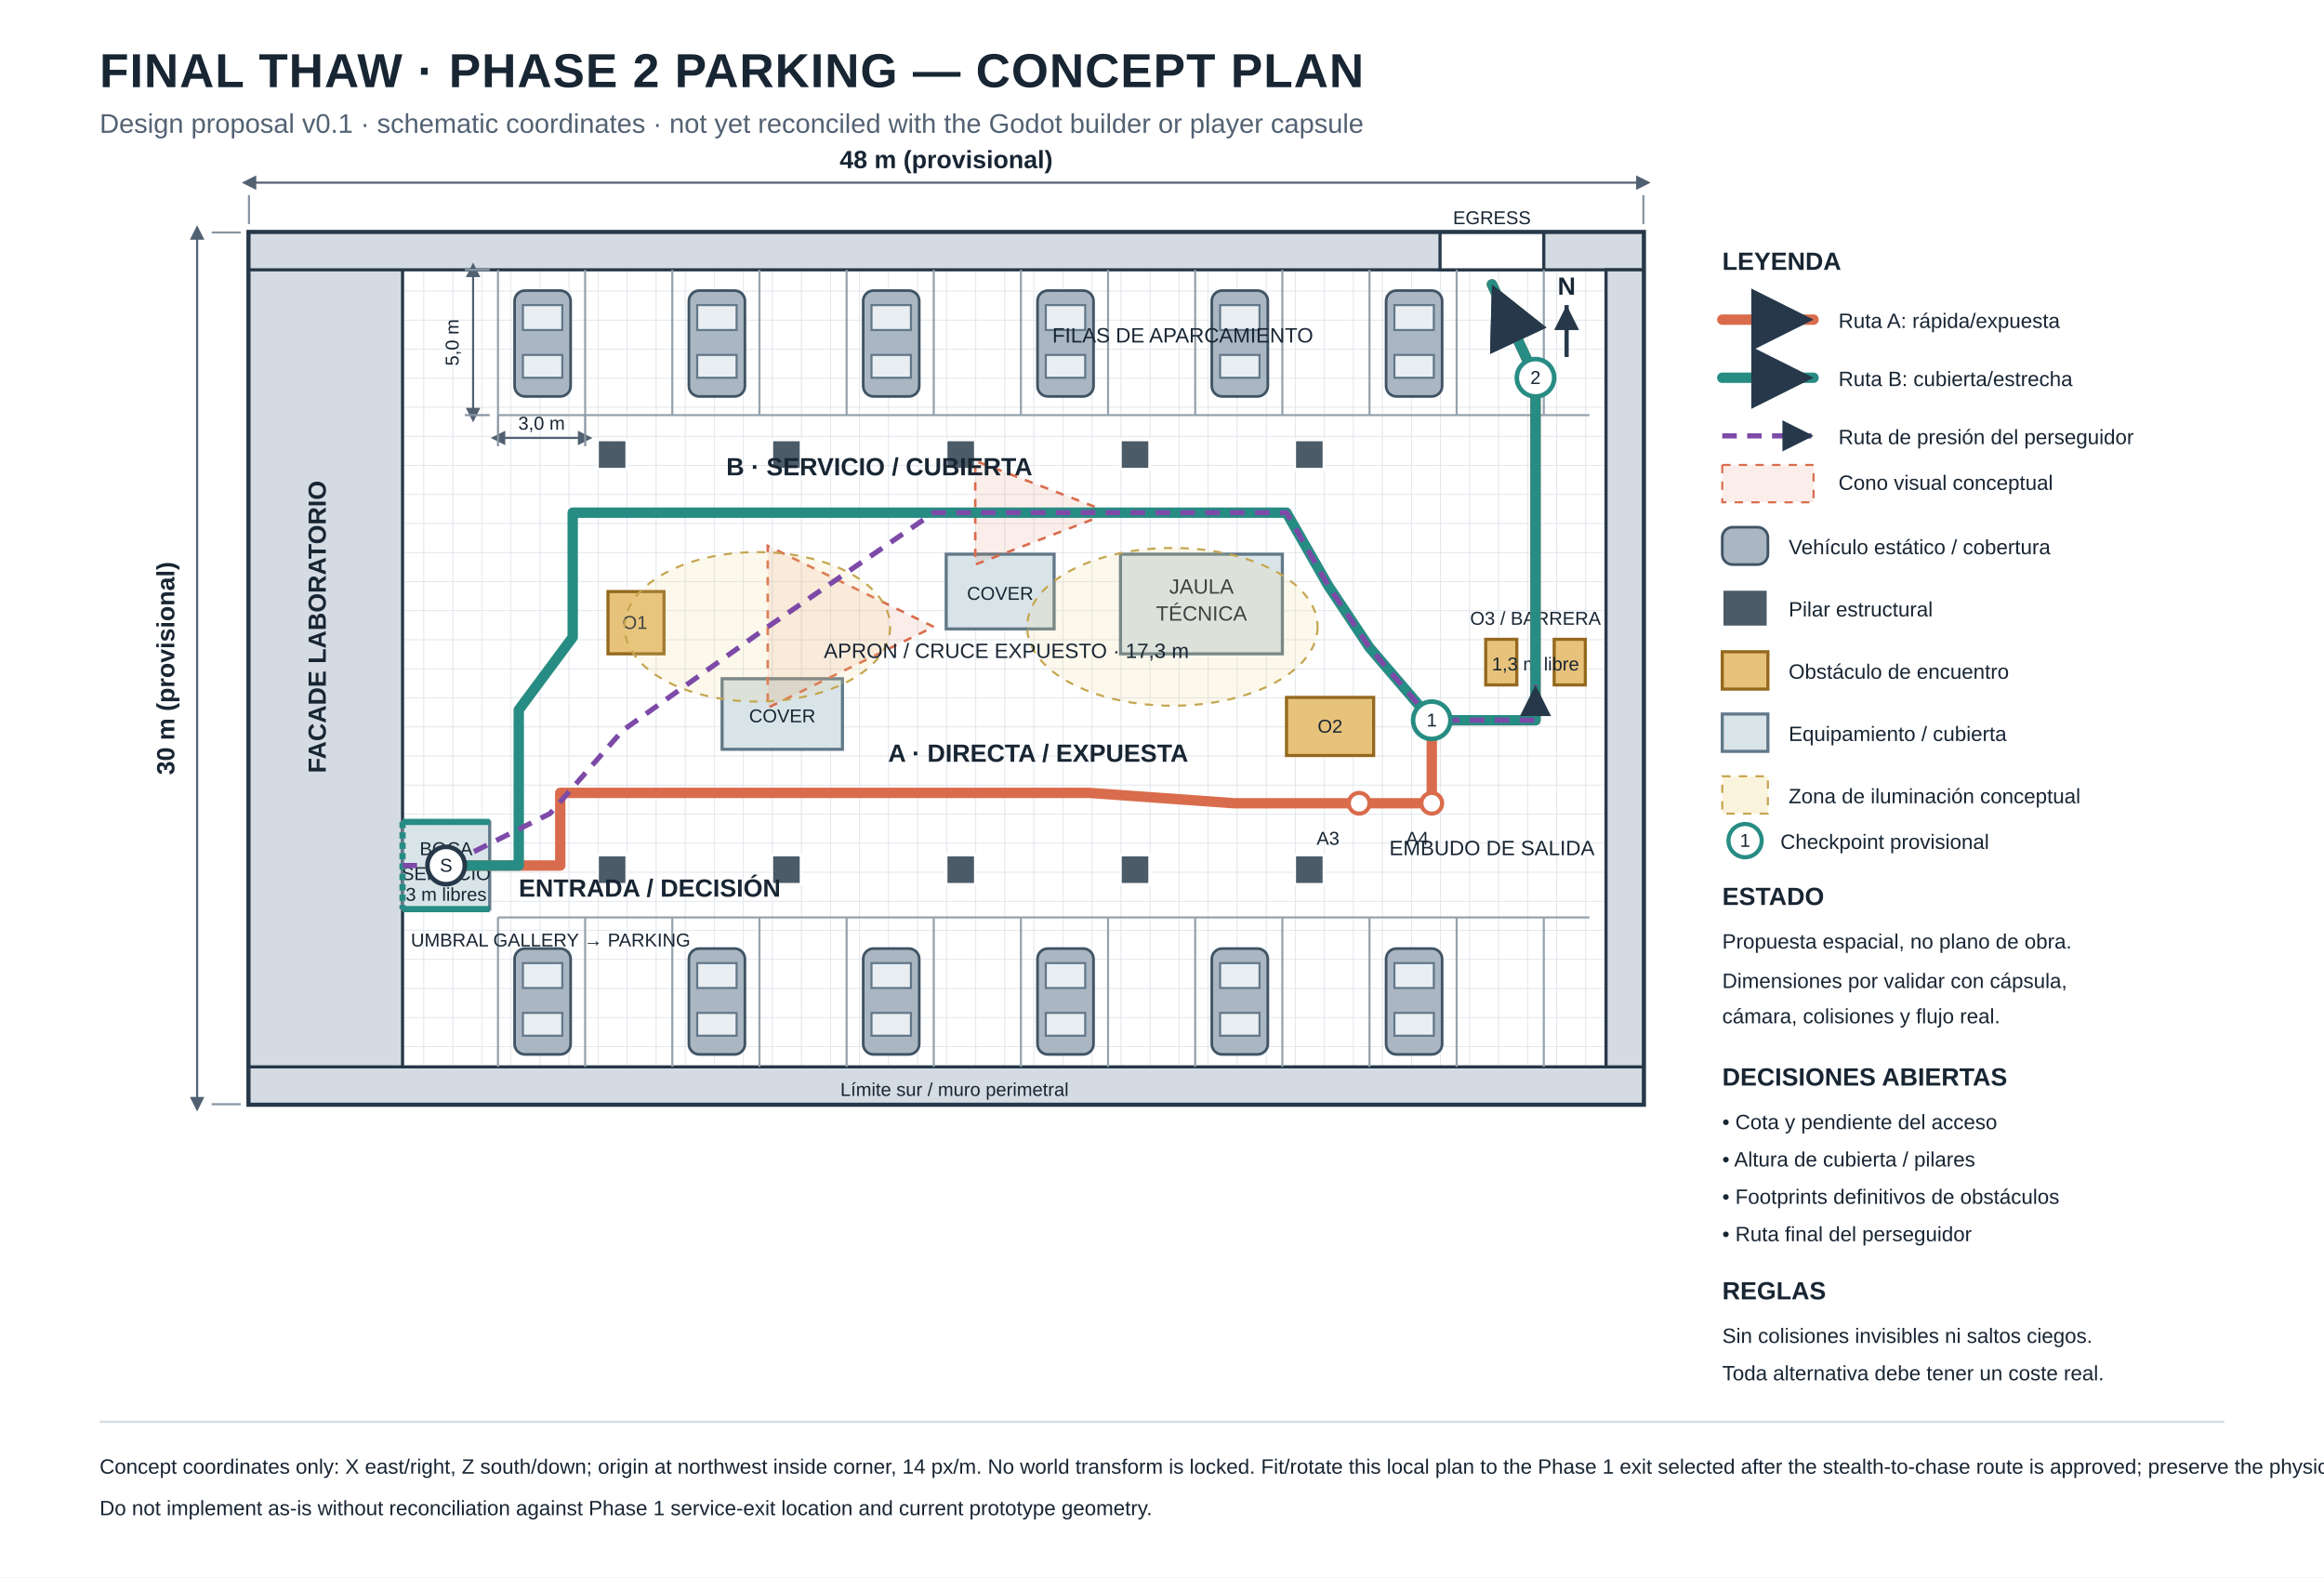
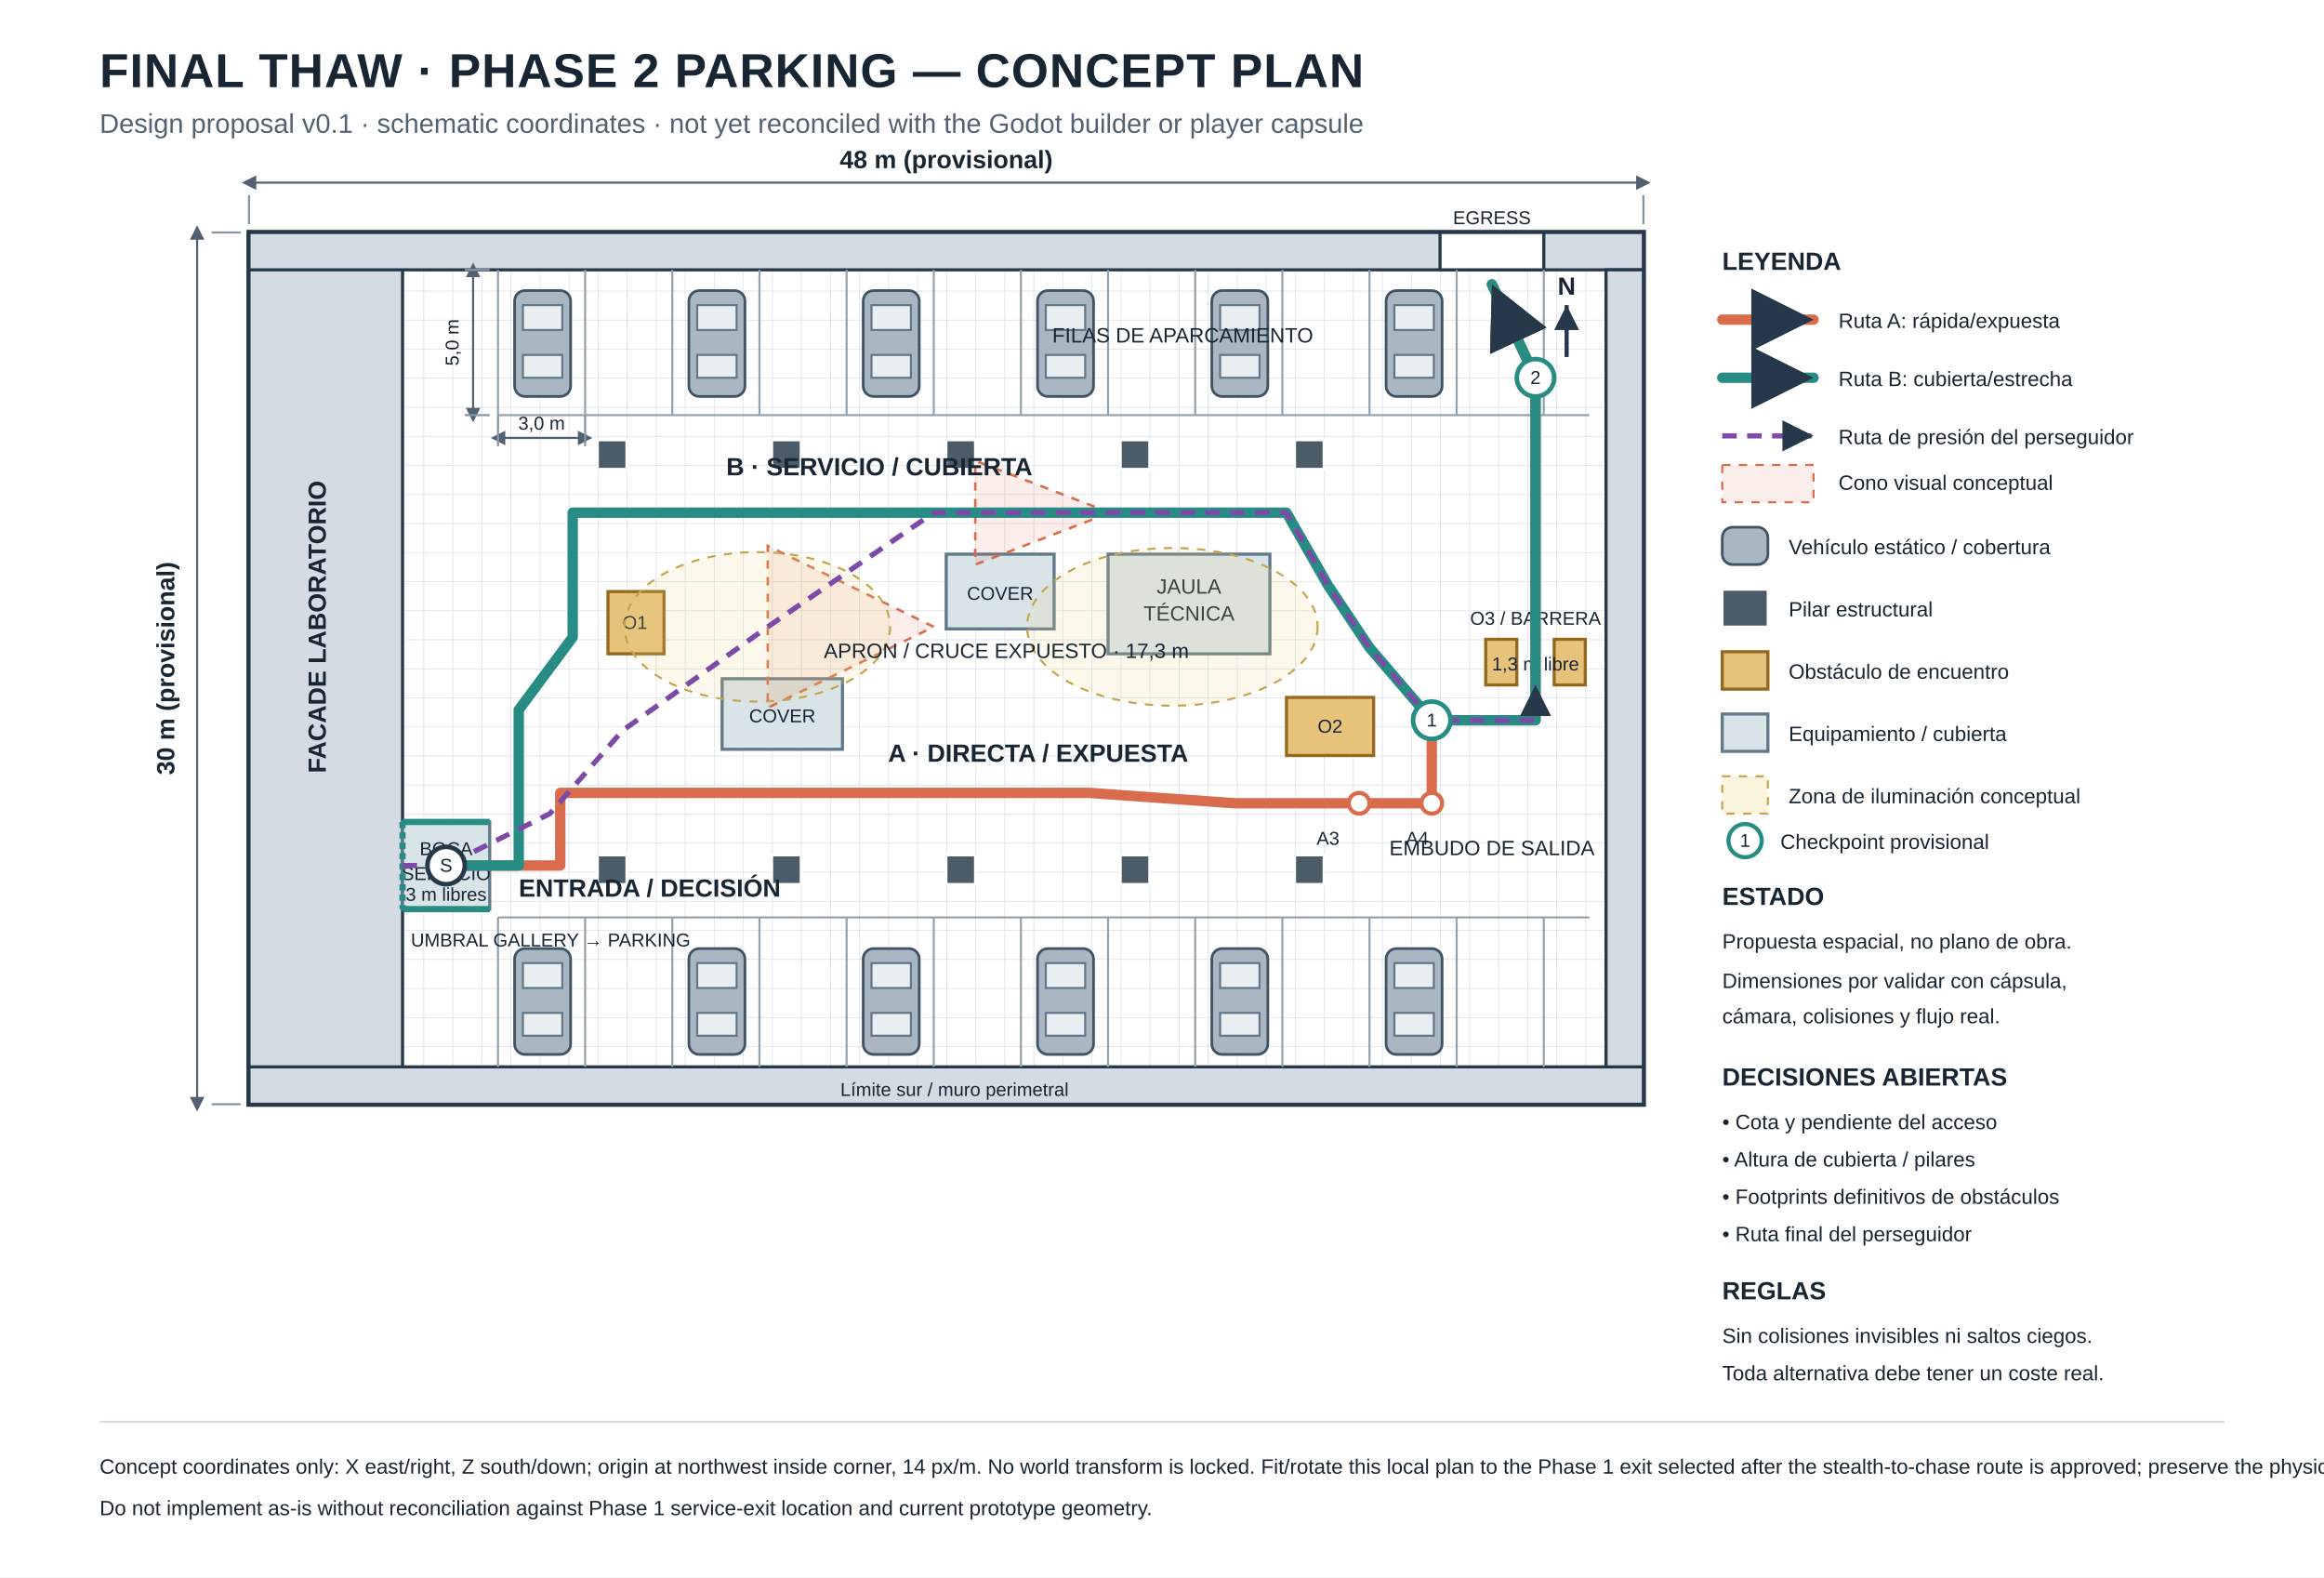
<svg xmlns="http://www.w3.org/2000/svg" width="1120" height="760" viewBox="0 0 1120 760">
  <defs>
    <pattern id="grid" width="14" height="14" patternUnits="userSpaceOnUse">
      <path d="M14 0H0V14" fill="none" stroke="#dce2e8" stroke-width="0.7" />
    </pattern>
    <marker id="arrow" markerWidth="8" markerHeight="8" refX="6" refY="3" orient="auto">
      <path d="M0,0 L6,3 L0,6 Z" fill="#263849" />
    </marker>
    <marker id="dim" markerWidth="7" markerHeight="7" refX="3.5" refY="3.5" orient="auto-start-reverse">
      <path d="M0,0 L7,3.5 L0,7 Z" fill="#526171" />
    </marker>
    <style>
      text{font-family:Arial,Helvetica,sans-serif;fill:#182533}
      .title{font-size:23px;font-weight:700;letter-spacing:.5px}
      .subtitle{font-size:13px;fill:#536273}
      .label{font-size:12px;font-weight:600}
      .small{font-size:10px}
      .tiny{font-size:9px}
      .boundary{fill:#f5f6f7;stroke:#263849;stroke-width:3}
      .wall{fill:#d4dbe2;stroke:#263849;stroke-width:1.5}
      .service{fill:#d9e4e9;stroke:#617988;stroke-width:1.5}
      .car{fill:#aab7c2;stroke:#405465;stroke-width:1.3;rx:5}
      .carGlass{fill:#e8eef2;stroke:#627789;stroke-width:1}
      .column{fill:#4b5b68;stroke:#fff;stroke-width:1.2}
      .obstacle{fill:#e7c27a;stroke:#94691e;stroke-width:1.5}
      .routeA{fill:none;stroke:#d96c4c;stroke-width:5;stroke-linecap:round;stroke-linejoin:round;marker-end:url(#arrow)}
      .routeB{fill:none;stroke:#278c83;stroke-width:5;stroke-linecap:round;stroke-linejoin:round;marker-end:url(#arrow)}
      .threat{fill:none;stroke:#7d4aa8;stroke-width:2.5;stroke-dasharray:7 5;marker-end:url(#arrow)}
      .dimline{stroke:#526171;stroke-width:1;marker-start:url(#dim);marker-end:url(#dim)}
      .thin{stroke:#8795a3;stroke-width:1;fill:none}
    </style>
  </defs>
  <rect width="1120" height="760" fill="#ffffff" />
  <text x="48" y="42" class="title">FINAL THAW · PHASE 2 PARKING — CONCEPT PLAN</text>
  <text x="48" y="64" class="subtitle">Design proposal v0.1 · schematic coordinates · not yet reconciled with the Godot builder or player capsule</text>
  <g transform="translate(120 112)">
    <rect x="0" y="0" width="672" height="420" fill="url(#grid)" stroke="#263849" stroke-width="2.5" />
    <line x1="0" y1="-24" x2="672" y2="-24" class="dimline" />
    <line x1="0" y1="-18" x2="0" y2="-4" class="thin" />
    <line x1="672" y1="-18" x2="672" y2="-4" class="thin" />
    <text x="336" y="-31" class="label" text-anchor="middle">48 m (provisional)</text>
    <line x1="-25" y1="0" x2="-25" y2="420" class="dimline" />
    <line x1="-18" y1="0" x2="-4" y2="0" class="thin" />
    <line x1="-18" y1="420" x2="-4" y2="420" class="thin" />
    <text x="-36" y="210" class="label" text-anchor="middle" transform="rotate(-90 -36 210)">30 m (provisional)</text>
    <rect x="0" y="0" width="74" height="420" class="wall" />
    <text x="37" y="190" class="label" text-anchor="middle" transform="rotate(-90 37 190)">FACADE LABORATORIO</text>
    <rect x="74" y="284" width="42" height="42" class="service" />
    <text x="95" y="300" class="tiny" text-anchor="middle">BOCA</text>
    <text x="95" y="312" class="tiny" text-anchor="middle">SERVICIO</text>
    <path d="M74 284 H116 M74 326 H116" stroke="#278c83" stroke-width="3" />
    <path d="M74 284 V326" stroke="#278c83" stroke-width="3" stroke-dasharray="3 2" />
    <text x="95" y="322" class="tiny" text-anchor="middle">3 m libres</text>
    <rect x="0" y="0" width="672" height="18" class="wall" />
    <rect x="574" y="0" width="50" height="18" fill="#ffffff" stroke="#263849" stroke-width="1.5" />
    <text x="599" y="-4" class="tiny" text-anchor="middle">EGRESS</text>
    <rect x="654" y="18" width="18" height="402" class="wall" />
    <rect x="0" y="402" width="672" height="18" class="wall" />
    <g stroke="#94a2ad" stroke-width="1" fill="none">
      <path d="M120 18V88 M162 18V88 M204 18V88 M246 18V88 M288 18V88 M330 18V88 M372 18V88 M414 18V88 M456 18V88 M498 18V88 M540 18V88 M582 18V88 M624 18V88" />
      <path d="M120 88H646" />
      <path d="M120 330V402 M162 330V402 M204 330V402 M246 330V402 M288 330V402 M330 330V402 M372 330V402 M414 330V402 M456 330V402 M498 330V402 M540 330V402 M582 330V402 M624 330V402" />
      <path d="M120 330H646" />
    </g>
    <line x1="120" y1="99" x2="162" y2="99" class="dimline" />
    <line x1="120" y1="88" x2="120" y2="103" class="thin" />
    <line x1="162" y1="88" x2="162" y2="103" class="thin" />
    <text x="141" y="95" class="tiny" text-anchor="middle">3,0 m</text>
    <line x1="108" y1="18" x2="108" y2="88" class="dimline" />
    <line x1="104" y1="18" x2="116" y2="18" class="thin" />
    <line x1="104" y1="88" x2="116" y2="88" class="thin" />
    <text x="101" y="53" class="tiny" text-anchor="middle" transform="rotate(-90 101 53)">5,0 m</text>
    <g>
      <g transform="translate(128 28)">
        <rect class="car" width="27" height="51" />
        <rect class="carGlass" x="4" y="7" width="19" height="12" />
        <rect class="carGlass" x="4" y="31" width="19" height="11" />
      </g>
      <g transform="translate(212 28)">
        <rect class="car" width="27" height="51" />
        <rect class="carGlass" x="4" y="7" width="19" height="12" />
        <rect class="carGlass" x="4" y="31" width="19" height="11" />
      </g>
      <g transform="translate(296 28)">
        <rect class="car" width="27" height="51" />
        <rect class="carGlass" x="4" y="7" width="19" height="12" />
        <rect class="carGlass" x="4" y="31" width="19" height="11" />
      </g>
      <g transform="translate(380 28)">
        <rect class="car" width="27" height="51" />
        <rect class="carGlass" x="4" y="7" width="19" height="12" />
        <rect class="carGlass" x="4" y="31" width="19" height="11" />
      </g>
      <g transform="translate(464 28)">
        <rect class="car" width="27" height="51" />
        <rect class="carGlass" x="4" y="7" width="19" height="12" />
        <rect class="carGlass" x="4" y="31" width="19" height="11" />
      </g>
      <g transform="translate(548 28)">
        <rect class="car" width="27" height="51" />
        <rect class="carGlass" x="4" y="7" width="19" height="12" />
        <rect class="carGlass" x="4" y="31" width="19" height="11" />
      </g>
      <g transform="translate(128 345)">
        <rect class="car" width="27" height="51" />
        <rect class="carGlass" x="4" y="7" width="19" height="12" />
        <rect class="carGlass" x="4" y="31" width="19" height="11" />
      </g>
      <g transform="translate(212 345)">
        <rect class="car" width="27" height="51" />
        <rect class="carGlass" x="4" y="7" width="19" height="12" />
        <rect class="carGlass" x="4" y="31" width="19" height="11" />
      </g>
      <g transform="translate(296 345)">
        <rect class="car" width="27" height="51" />
        <rect class="carGlass" x="4" y="7" width="19" height="12" />
        <rect class="carGlass" x="4" y="31" width="19" height="11" />
      </g>
      <g transform="translate(380 345)">
        <rect class="car" width="27" height="51" />
        <rect class="carGlass" x="4" y="7" width="19" height="12" />
        <rect class="carGlass" x="4" y="31" width="19" height="11" />
      </g>
      <g transform="translate(464 345)">
        <rect class="car" width="27" height="51" />
        <rect class="carGlass" x="4" y="7" width="19" height="12" />
        <rect class="carGlass" x="4" y="31" width="19" height="11" />
      </g>
      <g transform="translate(548 345)">
        <rect class="car" width="27" height="51" />
        <rect class="carGlass" x="4" y="7" width="19" height="12" />
        <rect class="carGlass" x="4" y="31" width="19" height="11" />
      </g>
    </g>
    <g>
      <rect x="168" y="100" width="14" height="14" class="column" />
      <rect x="252" y="100" width="14" height="14" class="column" />
      <rect x="336" y="100" width="14" height="14" class="column" />
      <rect x="420" y="100" width="14" height="14" class="column" />
      <rect x="504" y="100" width="14" height="14" class="column" />
      <rect x="168" y="300" width="14" height="14" class="column" />
      <rect x="252" y="300" width="14" height="14" class="column" />
      <rect x="336" y="300" width="14" height="14" class="column" />
      <rect x="420" y="300" width="14" height="14" class="column" />
      <rect x="504" y="300" width="14" height="14" class="column" />
    </g>
-     <rect x="420" y="155" width="78" height="48" class="service" />
-     <text x="459" y="174" class="small" text-anchor="middle">JAULA</text>
-     <text x="459" y="187" class="small" text-anchor="middle">TÉCNICA</text>
+     <rect x="414" y="155" width="78" height="48" class="service" />
+     <text x="453" y="174" class="small" text-anchor="middle">JAULA</text>
+     <text x="453" y="187" class="small" text-anchor="middle">TÉCNICA</text>
    <rect x="596" y="196" width="15" height="22" class="obstacle" />
    <rect x="629" y="196" width="15" height="22" class="obstacle" />
    <text x="620" y="189" class="tiny" text-anchor="middle">O3 / BARRERA</text>
    <text x="620" y="211" class="tiny" text-anchor="middle">1,3 m libre</text>
    <rect x="500" y="224" width="42" height="28" class="obstacle" />
    <text x="521" y="241" class="tiny" text-anchor="middle">O2</text>
    <rect x="228" y="215" width="58" height="34" class="service" />
    <text x="257" y="236" class="tiny" text-anchor="middle">COVER</text>
    <rect x="336" y="155" width="52" height="36" class="service" />
    <text x="362" y="177" class="tiny" text-anchor="middle">COVER</text>
    <rect x="173" y="173" width="27" height="30" class="obstacle" />
    <text x="186" y="191" class="tiny" text-anchor="middle">O1</text>
    <path d="M330 190 L250 151 L250 229 Z" fill="#d96c4c" fill-opacity=".12" stroke="#d96c4c" stroke-width="1.2" stroke-dasharray="4 4" />
    <path d="M415 135 L350 110 L350 160 Z" fill="#d96c4c" fill-opacity=".12" stroke="#d96c4c" stroke-width="1.2" stroke-dasharray="4 4" />
    <ellipse cx="245" cy="190" rx="64" ry="36" fill="#f0d88b" fill-opacity=".17" stroke="#c5a54f" stroke-width="1" stroke-dasharray="4 4" />
    <ellipse cx="445" cy="190" rx="70" ry="38" fill="#f0d88b" fill-opacity=".17" stroke="#c5a54f" stroke-width="1" stroke-dasharray="4 4" />
    <path d="M95 305 L130 305 L150 305 L150 270 L200 270 L270 270 L320 270 L405 270 L475 275 L535 275 L570 275 L570 235 L620 235 L620 218 L620 70 L599 25" class="routeA" />
    <path d="M95 305 L130 305 L130 230 L156 195 L156 135 L220 135 L290 135 L362 135 L415 135 L500 135 L520 170 L540 200 L570 235 L620 235 L620 218 L620 70 L599 25" class="routeB" />
    <path d="M74 305 L95 305 L145 280 L180 240 L250 190 L330 135 L415 135 L500 135 L520 170 L540 200 L570 235 L620 235 L620 218" class="threat" />
    <circle cx="535" cy="275" r="5" fill="#ffffff" stroke="#d96c4c" stroke-width="2" />
    <text x="520" y="295" class="tiny" text-anchor="middle">A3</text>
    <circle cx="570" cy="275" r="5" fill="#ffffff" stroke="#d96c4c" stroke-width="2" />
    <text x="563" y="295" class="tiny" text-anchor="middle">A4</text>
    <circle cx="95" cy="305" r="9" fill="#ffffff" stroke="#263849" stroke-width="2.2" />
    <text x="95" y="308" class="tiny" text-anchor="middle">S</text>
    <circle cx="570" cy="235" r="9" fill="#ffffff" stroke="#278c83" stroke-width="2.2" />
    <text x="570" y="238" class="tiny" text-anchor="middle">1</text>
    <circle cx="620" cy="70" r="9" fill="#ffffff" stroke="#278c83" stroke-width="2.2" />
    <text x="620" y="73" class="tiny" text-anchor="middle">2</text>
    <text x="78" y="344" class="tiny">UMBRAL GALLERY → PARKING</text>
    <text x="130" y="320" class="label">ENTRADA / DECISIÓN</text>
    <text x="308" y="255" class="label" fill="#b94e30">A · DIRECTA / EXPUESTA</text>
    <text x="230" y="117" class="label" fill="#1b746d">B · SERVICIO / CUBIERTA</text>
    <text x="365" y="205" class="small" text-anchor="middle">APRON / CRUCE EXPUESTO · 17,3 m</text>
    <text x="599" y="300" class="small" text-anchor="middle">EMBUDO DE SALIDA</text>
    <text x="450" y="53" class="small" text-anchor="middle">FILAS DE APARCAMIENTO</text>
    <text x="340" y="416" class="tiny" text-anchor="middle">Límite sur / muro perimetral</text>
    <path d="M635 60 L635 35" stroke="#263849" stroke-width="2" marker-end="url(#arrow)" />
    <text x="635" y="30" class="label" text-anchor="middle">N</text>
  </g>
  <g transform="translate(830 130)">
    <text x="0" y="0" class="label">LEYENDA</text>
    <line x1="0" y1="24" x2="44" y2="24" class="routeA" />
    <text x="56" y="28" class="small">Ruta A: rápida/expuesta</text>
    <line x1="0" y1="52" x2="44" y2="52" class="routeB" />
    <text x="56" y="56" class="small">Ruta B: cubierta/estrecha</text>
    <line x1="0" y1="80" x2="44" y2="80" class="threat" />
    <text x="56" y="84" class="small">Ruta de presión del perseguidor</text>
    <rect x="0" y="94" width="44" height="18" fill="#d96c4c" fill-opacity=".12" stroke="#d96c4c" stroke-dasharray="4 4" />
    <text x="56" y="106" class="small">Cono visual conceptual</text>
    <rect x="0" y="124" width="22" height="18" class="car" />
    <text x="32" y="137" class="small">Vehículo estático / cobertura</text>
    <rect x="0" y="154" width="22" height="18" class="column" />
    <text x="32" y="167" class="small">Pilar estructural</text>
    <rect x="0" y="184" width="22" height="18" class="obstacle" />
    <text x="32" y="197" class="small">Obstáculo de encuentro</text>
    <rect x="0" y="214" width="22" height="18" class="service" />
    <text x="32" y="227" class="small">Equipamiento / cubierta</text>
    <rect x="0" y="244" width="22" height="18" fill="#f0d88b" fill-opacity=".3" stroke="#c5a54f" stroke-dasharray="4 4" />
    <text x="32" y="257" class="small">Zona de iluminación conceptual</text>
    <circle cx="11" cy="275" r="8" fill="#fff" stroke="#278c83" stroke-width="2" />
    <text x="11" y="278" class="tiny" text-anchor="middle">1</text>
    <text x="28" y="279" class="small">Checkpoint provisional</text>
    <text x="0" y="306" class="label">ESTADO</text>
    <text x="0" y="327" class="small">Propuesta espacial, no plano de obra.</text>
    <text x="0" y="346" class="small">Dimensiones por validar con cápsula,</text>
    <text x="0" y="363" class="small">cámara, colisiones y flujo real.</text>
    <text x="0" y="393" class="label">DECISIONES ABIERTAS</text>
    <text x="0" y="414" class="small">• Cota y pendiente del acceso</text>
    <text x="0" y="432" class="small">• Altura de cubierta / pilares</text>
    <text x="0" y="450" class="small">• Footprints definitivos de obstáculos</text>
    <text x="0" y="468" class="small">• Ruta final del perseguidor</text>
    <text x="0" y="496" class="label">REGLAS</text>
    <text x="0" y="517" class="small">Sin colisiones invisibles ni saltos ciegos.</text>
    <text x="0" y="535" class="small">Toda alternativa debe tener un coste real.</text>
  </g>
  <line x1="48" y1="685" x2="1072" y2="685" stroke="#d6dde4" />
  <text x="48" y="710" class="small">Concept coordinates only: X east/right, Z south/down; origin at northwest inside corner, 14 px/m. No world transform is locked. Fit/rotate this local plan to the Phase 1 exit selected after the stealth-to-chase route is approved; preserve the physical threshold, width, orientation and elevation.</text>
  <text x="48" y="730" class="small">Do not implement as-is without reconciliation against Phase 1 service-exit location and current prototype geometry.</text>
</svg>
